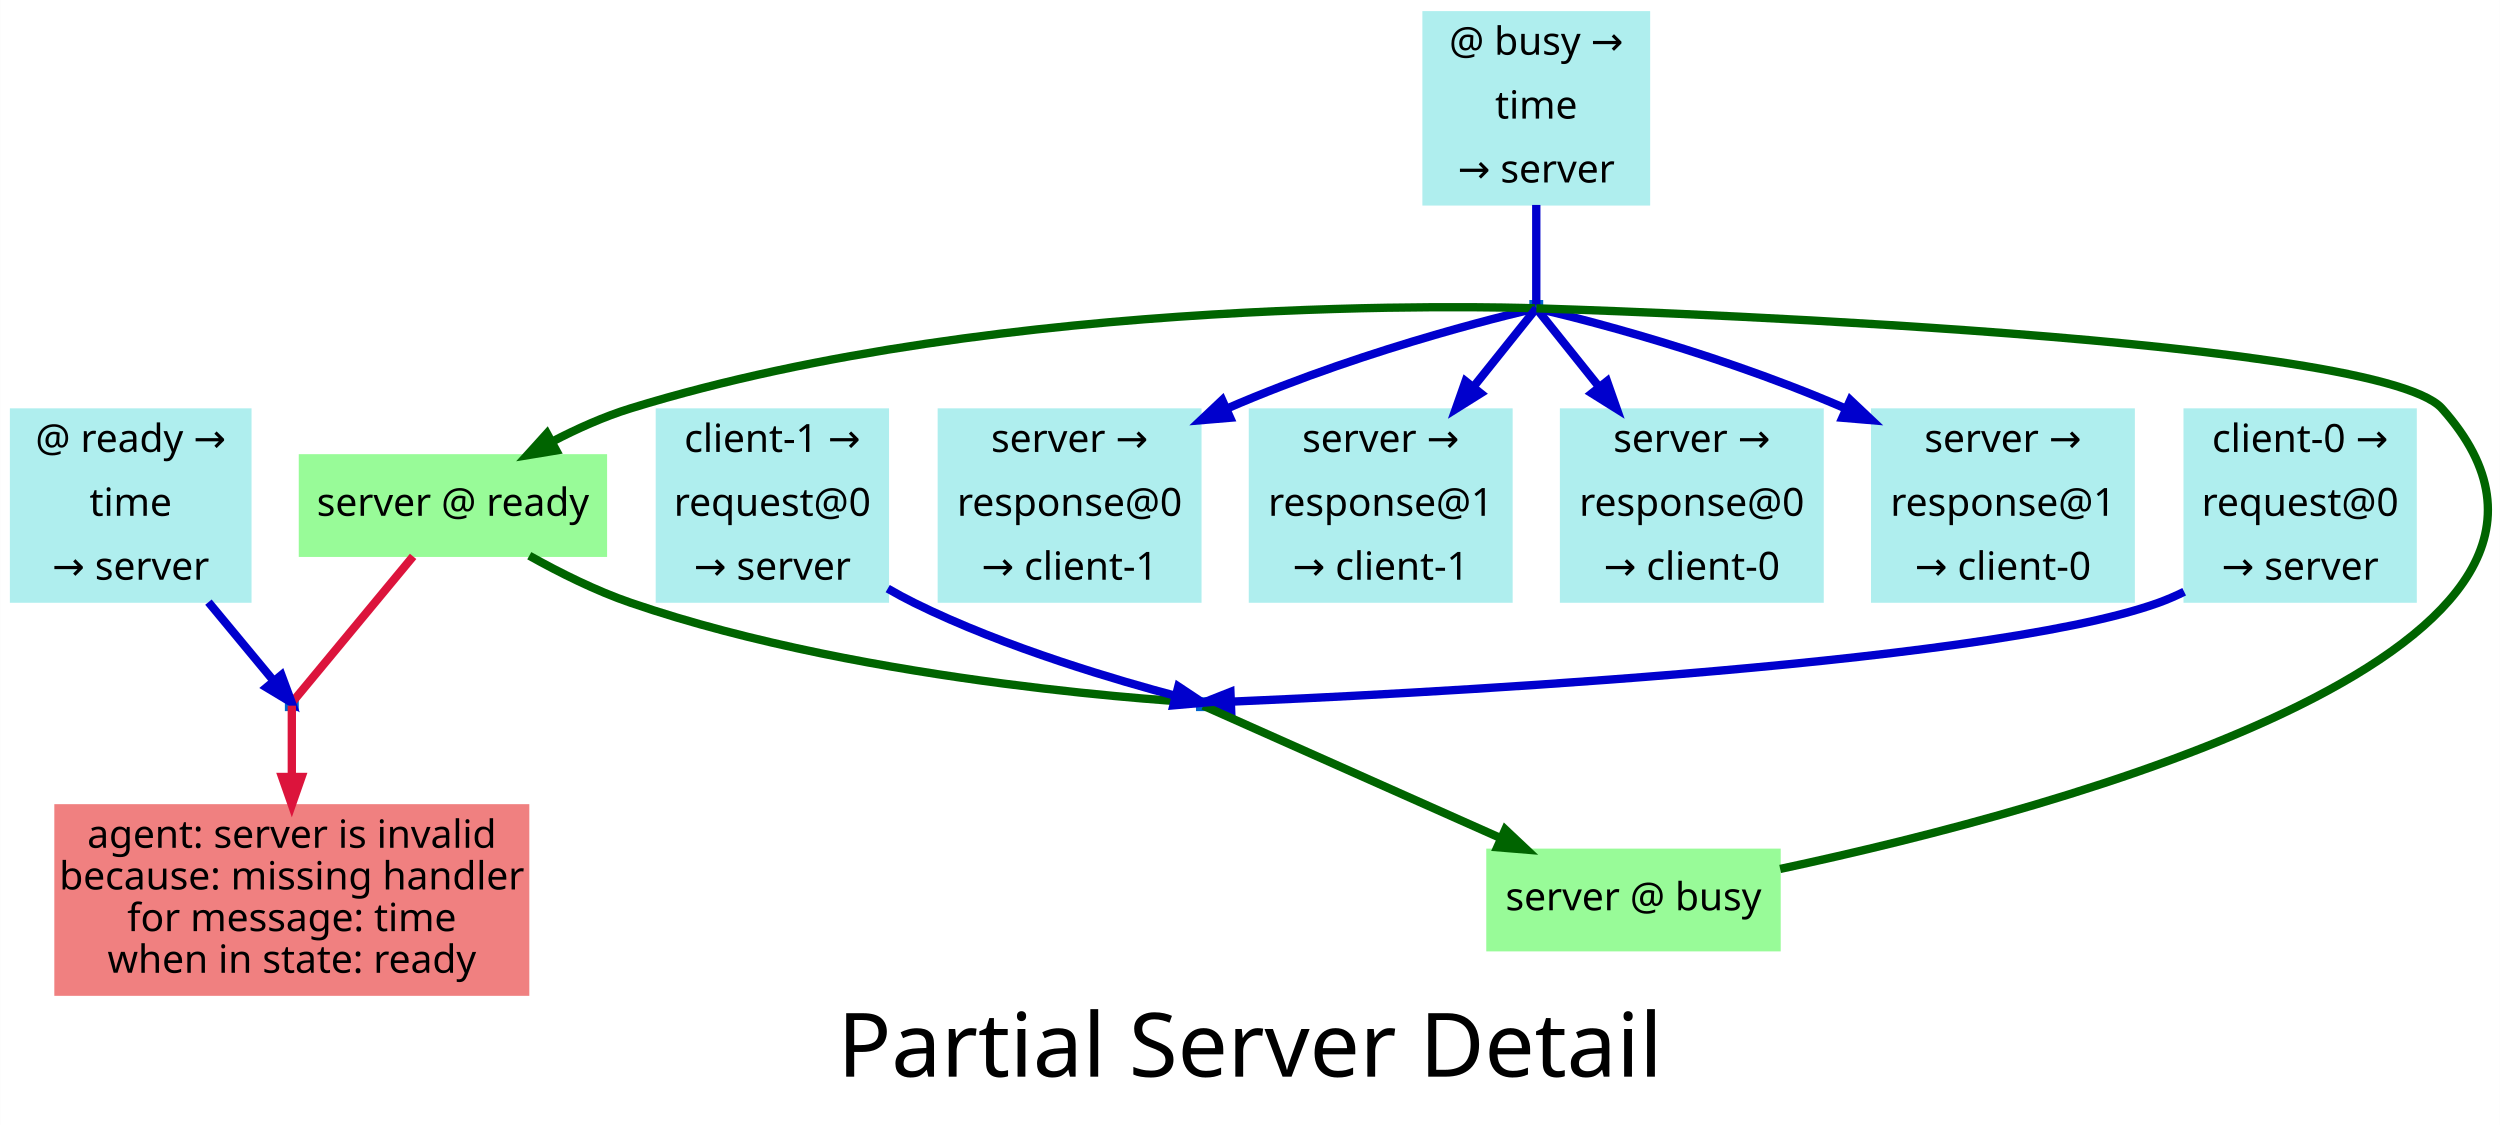
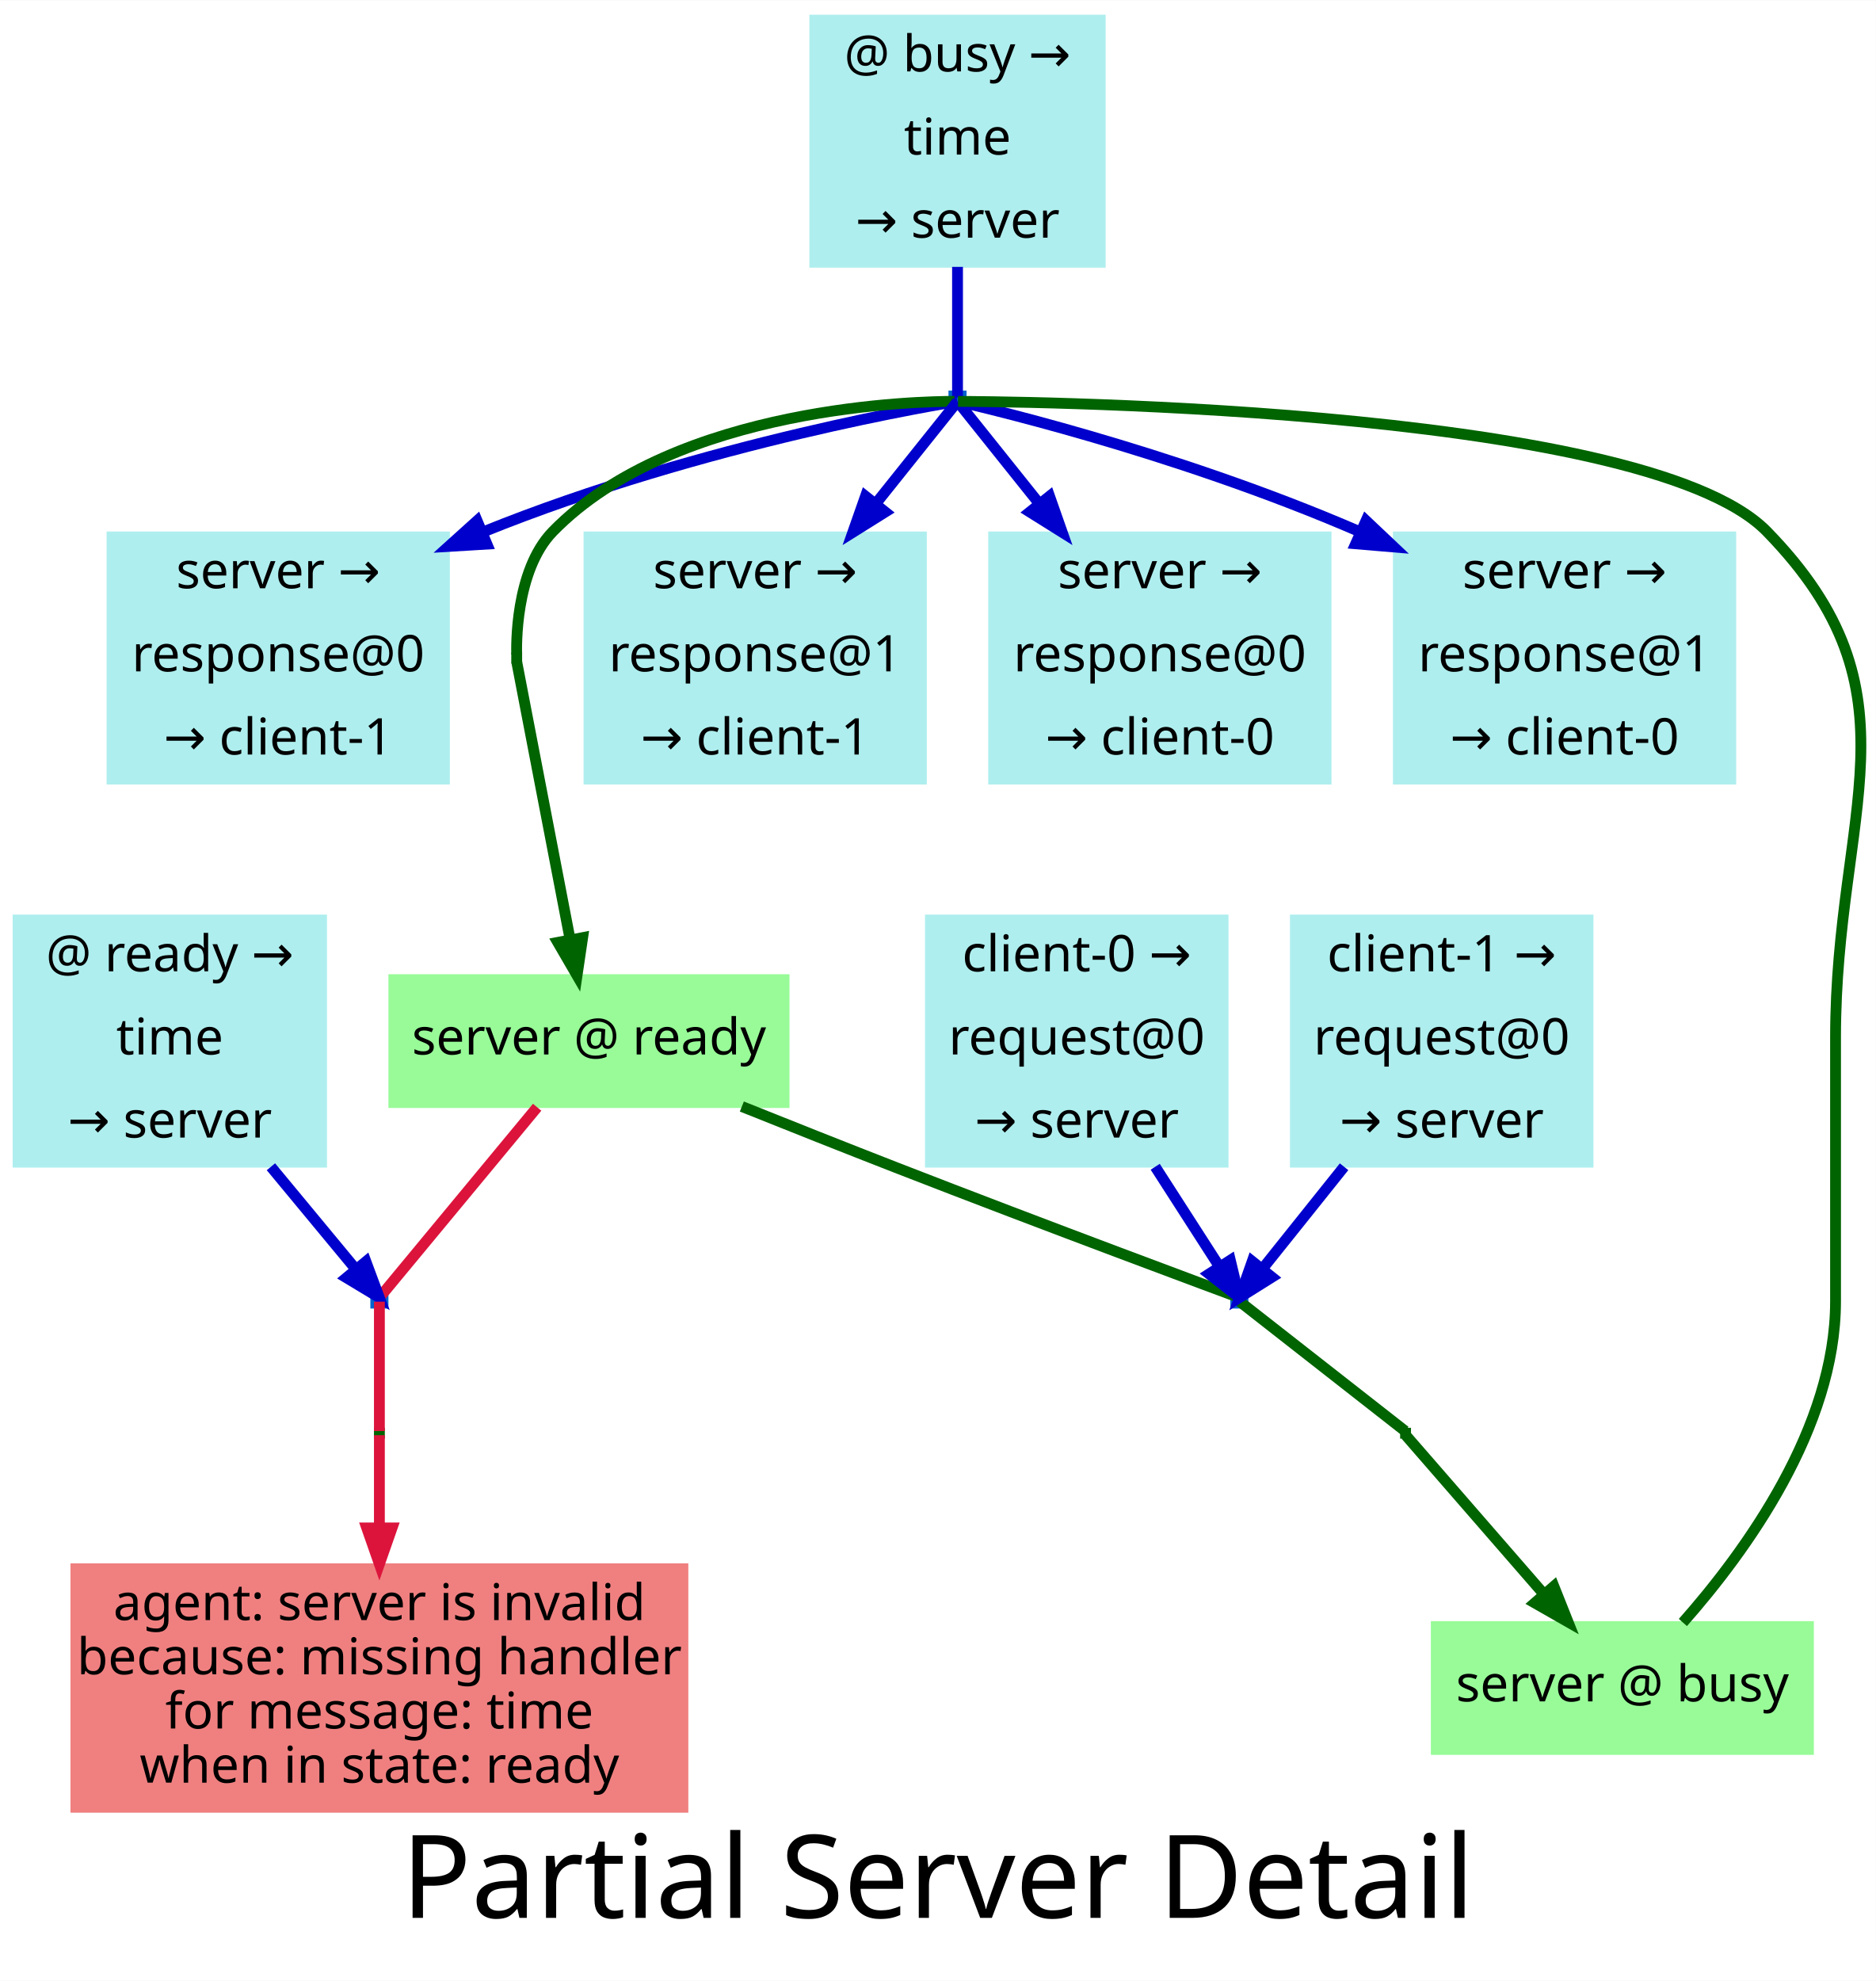
- <svg xmlns="http://www.w3.org/2000/svg" width="900pt" height="405pt" viewBox="0.00 0.00 899.89 405.00">
-   <g id="graph0" class="graph" transform="scale(1 1) rotate(0) translate(4 401)">
-     <polygon fill="white" stroke="transparent" points="-4,4 -4,-401 895.89,-401 895.89,4 -4,4" />
-     <text text-anchor="middle" x="445.95" y="-13.4" font-family="Sans-Serif" font-size="32.00">Partial Server Detail</text>
+ <svg xmlns="http://www.w3.org/2000/svg" width="519pt" height="548pt" viewBox="0.00 0.00 519.13 548.00">
+   <g id="graph0" class="graph" transform="scale(1 1) rotate(0) translate(4 544)">
+     <polygon fill="white" stroke="transparent" points="-4,4 -4,-544 515.13,-544 515.13,4 -4,4" />
+     <text text-anchor="middle" x="255.56" y="-13.4" font-family="Sans-Serif" font-size="32.00">Partial Server Detail</text>
    <g id="node1" class="node">
-       <polygon fill="paleturquoise" stroke="paleturquoise" points="334,-184.5 334,-253.5 428,-253.5 428,-184.5 334,-184.5" />
-       <text text-anchor="middle" x="381" y="-238.3" font-family="Sans-Serif" font-size="14.00">server →</text>
-       <polyline fill="none" stroke="paleturquoise" points="334,-230.5 428,-230.5 " />
-       <text text-anchor="middle" x="381" y="-215.3" font-family="Sans-Serif" font-size="14.00">response@0</text>
-       <polyline fill="none" stroke="paleturquoise" points="334,-207.5 428,-207.5 " />
-       <text text-anchor="middle" x="381" y="-192.3" font-family="Sans-Serif" font-size="14.00">→ client-1</text>
+       <polygon fill="paleturquoise" stroke="paleturquoise" points="26,-327.5 26,-396.5 120,-396.5 120,-327.5 26,-327.5" />
+       <text text-anchor="middle" x="73" y="-381.3" font-family="Sans-Serif" font-size="14.00">server →</text>
+       <polyline fill="none" stroke="paleturquoise" points="26,-373.5 120,-373.5 " />
+       <text text-anchor="middle" x="73" y="-358.3" font-family="Sans-Serif" font-size="14.00">response@0</text>
+       <polyline fill="none" stroke="paleturquoise" points="26,-350.5 120,-350.5 " />
+       <text text-anchor="middle" x="73" y="-335.3" font-family="Sans-Serif" font-size="14.00">→ client-1</text>
    </g>
    <g id="node2" class="node">
-       <polygon fill="paleturquoise" stroke="paleturquoise" points="508.5,-327.5 508.5,-396.5 589.5,-396.5 589.5,-327.5 508.5,-327.5" />
-       <text text-anchor="middle" x="549" y="-381.3" font-family="Sans-Serif" font-size="14.00">@ busy →</text>
-       <polyline fill="none" stroke="paleturquoise" points="508.5,-373.5 589.5,-373.5 " />
-       <text text-anchor="middle" x="549" y="-358.3" font-family="Sans-Serif" font-size="14.00">time</text>
-       <polyline fill="none" stroke="paleturquoise" points="508.5,-350.5 589.5,-350.5 " />
-       <text text-anchor="middle" x="549" y="-335.3" font-family="Sans-Serif" font-size="14.00">→ server</text>
+       <polygon fill="paleturquoise" stroke="paleturquoise" points="220.5,-470.5 220.5,-539.5 301.5,-539.5 301.5,-470.5 220.5,-470.5" />
+       <text text-anchor="middle" x="261" y="-524.3" font-family="Sans-Serif" font-size="14.00">@ busy →</text>
+       <polyline fill="none" stroke="paleturquoise" points="220.5,-516.5 301.5,-516.5 " />
+       <text text-anchor="middle" x="261" y="-501.3" font-family="Sans-Serif" font-size="14.00">time</text>
+       <polyline fill="none" stroke="paleturquoise" points="220.5,-493.5 301.5,-493.5 " />
+       <text text-anchor="middle" x="261" y="-478.3" font-family="Sans-Serif" font-size="14.00">→ server</text>
    </g>
    <g id="node3" class="node">
-       <polygon fill="none" stroke="#0063cd" stroke-width="4" points="549.5,-291 548.5,-291 548.5,-290 549.5,-290 549.5,-291" />
+       <polygon fill="none" stroke="#0063cd" stroke-width="4" points="261.5,-434 260.5,-434 260.5,-433 261.5,-433 261.5,-434" />
    </g>
    <g id="edge2" class="edge">
-       <path fill="none" stroke="mediumblue" stroke-width="3" d="M549,-327.23C549,-309.89 549,-292.15 549,-291.05" />
+       <path fill="none" stroke="mediumblue" stroke-width="3" d="M261,-470.23C261,-452.89 261,-435.15 261,-434.05" />
    </g>
    <g id="edge1" class="edge">
-       <path fill="none" stroke="mediumblue" stroke-width="3" d="M548.95,-289.99C547.1,-289.58 490.55,-276.89 437.42,-253.83" />
-       <polygon fill="mediumblue" stroke="mediumblue" stroke-width="3" points="438.8,-250.61 428.24,-249.72 435.94,-257 438.8,-250.61" />
+       <path fill="none" stroke="mediumblue" stroke-width="3" d="M260.94,-432.99C258.74,-432.64 191.11,-421.78 129.59,-396.83" />
+       <polygon fill="mediumblue" stroke="mediumblue" stroke-width="3" points="130.75,-393.52 120.17,-392.88 128.04,-399.98 130.75,-393.52" />
+     </g>
+     <g id="node4" class="node">
+       <polygon fill="none" stroke="darkgreen" stroke-width="2" points="139.5,-362.5 138.5,-362.5 138.5,-361.5 139.5,-361.5 139.5,-362.5" />
+     </g>
+     <g id="edge4" class="edge">
+       <path fill="none" stroke="darkgreen" stroke-width="3" d="M260.14,-433.01C251.72,-433.03 183.23,-432.09 149,-397 138.35,-386.08 138.95,-364.41 139,-363.07" />
+     </g>
+     <g id="node7" class="node">
+       <polygon fill="paleturquoise" stroke="paleturquoise" points="158,-327.5 158,-396.5 252,-396.5 252,-327.5 158,-327.5" />
+       <text text-anchor="middle" x="205" y="-381.3" font-family="Sans-Serif" font-size="14.00">server →</text>
+       <polyline fill="none" stroke="paleturquoise" points="158,-373.5 252,-373.5 " />
+       <text text-anchor="middle" x="205" y="-358.3" font-family="Sans-Serif" font-size="14.00">response@1</text>
+       <polyline fill="none" stroke="paleturquoise" points="158,-350.5 252,-350.5 " />
+       <text text-anchor="middle" x="205" y="-335.3" font-family="Sans-Serif" font-size="14.00">→ client-1</text>
+     </g>
+     <g id="edge6" class="edge">
+       <path fill="none" stroke="mediumblue" stroke-width="3" d="M260.96,-432.95C260.24,-432.05 250.01,-419.27 238.5,-404.87" />
+       <polygon fill="mediumblue" stroke="mediumblue" stroke-width="3" points="241,-402.4 232.02,-396.78 235.53,-406.77 241,-402.4" />
+     </g>
+     <g id="node8" class="node">
+       <polygon fill="paleturquoise" stroke="paleturquoise" points="270,-327.5 270,-396.5 364,-396.5 364,-327.5 270,-327.5" />
+       <text text-anchor="middle" x="317" y="-381.3" font-family="Sans-Serif" font-size="14.00">server →</text>
+       <polyline fill="none" stroke="paleturquoise" points="270,-373.5 364,-373.5 " />
+       <text text-anchor="middle" x="317" y="-358.3" font-family="Sans-Serif" font-size="14.00">response@0</text>
+       <polyline fill="none" stroke="paleturquoise" points="270,-350.5 364,-350.5 " />
+       <text text-anchor="middle" x="317" y="-335.3" font-family="Sans-Serif" font-size="14.00">→ client-0</text>
+     </g>
+     <g id="edge7" class="edge">
+       <path fill="none" stroke="mediumblue" stroke-width="3" d="M261.04,-432.95C261.76,-432.05 271.99,-419.27 283.5,-404.87" />
+       <polygon fill="mediumblue" stroke="mediumblue" stroke-width="3" points="286.47,-406.77 289.98,-396.78 281,-402.4 286.47,-406.77" />
+     </g>
+     <g id="node9" class="node">
+       <polygon fill="paleturquoise" stroke="paleturquoise" points="382,-327.5 382,-396.5 476,-396.5 476,-327.5 382,-327.5" />
+       <text text-anchor="middle" x="429" y="-381.3" font-family="Sans-Serif" font-size="14.00">server →</text>
+       <polyline fill="none" stroke="paleturquoise" points="382,-373.5 476,-373.5 " />
+       <text text-anchor="middle" x="429" y="-358.3" font-family="Sans-Serif" font-size="14.00">response@1</text>
+       <polyline fill="none" stroke="paleturquoise" points="382,-350.5 476,-350.5 " />
+       <text text-anchor="middle" x="429" y="-335.3" font-family="Sans-Serif" font-size="14.00">→ client-0</text>
+     </g>
+     <g id="edge8" class="edge">
+       <path fill="none" stroke="mediumblue" stroke-width="3" d="M261.05,-432.99C262.9,-432.58 319.45,-419.89 372.58,-396.83" />
+       <polygon fill="mediumblue" stroke="mediumblue" stroke-width="3" points="374.06,-400 381.76,-392.72 371.2,-393.61 374.06,-400" />
+     </g>
+     <g id="node6" class="node">
+       <polygon fill="palegreen" stroke="palegreen" points="214,-274 104,-274 104,-238 214,-238 214,-274" />
+       <text text-anchor="middle" x="159" y="-252.3" font-family="Sans-Serif" font-size="14.00">server @ ready</text>
+     </g>
+     <g id="edge5" class="edge">
+       <path fill="none" stroke="darkgreen" stroke-width="3" d="M139.01,-360.92C139.41,-358.84 148,-314.19 153.79,-284.09" />
+       <polygon fill="darkgreen" stroke="darkgreen" stroke-width="3" points="157.25,-284.63 155.7,-274.15 150.38,-283.31 157.25,-284.63" />
    </g>
    <g id="node5" class="node">
-       <polygon fill="palegreen" stroke="palegreen" points="214,-237 104,-237 104,-201 214,-201 214,-237" />
-       <text text-anchor="middle" x="159" y="-215.3" font-family="Sans-Serif" font-size="14.00">server @ ready</text>
-     </g>
-     <g id="edge4" class="edge">
-       <path fill="none" stroke="darkgreen" stroke-width="3" d="M548.46,-290.02C537.38,-290.39 357.94,-295.62 223,-254 213.45,-251.06 203.67,-246.67 194.72,-242.01" />
-       <polygon fill="darkgreen" stroke="darkgreen" stroke-width="3" points="196.19,-238.83 185.73,-237.11 192.84,-244.97 196.19,-238.83" />
-     </g>
-     <g id="node6" class="node">
-       <polygon fill="paleturquoise" stroke="paleturquoise" points="446,-184.5 446,-253.5 540,-253.5 540,-184.5 446,-184.5" />
-       <text text-anchor="middle" x="493" y="-238.3" font-family="Sans-Serif" font-size="14.00">server →</text>
-       <polyline fill="none" stroke="paleturquoise" points="446,-230.5 540,-230.5 " />
-       <text text-anchor="middle" x="493" y="-215.3" font-family="Sans-Serif" font-size="14.00">response@1</text>
-       <polyline fill="none" stroke="paleturquoise" points="446,-207.5 540,-207.5 " />
-       <text text-anchor="middle" x="493" y="-192.3" font-family="Sans-Serif" font-size="14.00">→ client-1</text>
-     </g>
-     <g id="edge5" class="edge">
-       <path fill="none" stroke="mediumblue" stroke-width="3" d="M548.96,-289.95C548.24,-289.05 538.01,-276.27 526.5,-261.87" />
-       <polygon fill="mediumblue" stroke="mediumblue" stroke-width="3" points="529,-259.4 520.02,-253.78 523.53,-263.77 529,-259.4" />
-     </g>
-     <g id="node7" class="node">
-       <polygon fill="paleturquoise" stroke="paleturquoise" points="558,-184.5 558,-253.5 652,-253.5 652,-184.5 558,-184.5" />
-       <text text-anchor="middle" x="605" y="-238.3" font-family="Sans-Serif" font-size="14.00">server →</text>
-       <polyline fill="none" stroke="paleturquoise" points="558,-230.5 652,-230.5 " />
-       <text text-anchor="middle" x="605" y="-215.3" font-family="Sans-Serif" font-size="14.00">response@0</text>
-       <polyline fill="none" stroke="paleturquoise" points="558,-207.5 652,-207.5 " />
-       <text text-anchor="middle" x="605" y="-192.3" font-family="Sans-Serif" font-size="14.00">→ client-0</text>
-     </g>
-     <g id="edge6" class="edge">
-       <path fill="none" stroke="mediumblue" stroke-width="3" d="M549.04,-289.95C549.76,-289.05 559.99,-276.27 571.5,-261.87" />
-       <polygon fill="mediumblue" stroke="mediumblue" stroke-width="3" points="574.47,-263.77 577.98,-253.78 569,-259.4 574.47,-263.77" />
-     </g>
-     <g id="node8" class="node">
-       <polygon fill="paleturquoise" stroke="paleturquoise" points="670,-184.5 670,-253.5 764,-253.5 764,-184.5 670,-184.5" />
-       <text text-anchor="middle" x="717" y="-238.3" font-family="Sans-Serif" font-size="14.00">server →</text>
-       <polyline fill="none" stroke="paleturquoise" points="670,-230.5 764,-230.5 " />
-       <text text-anchor="middle" x="717" y="-215.3" font-family="Sans-Serif" font-size="14.00">response@1</text>
-       <polyline fill="none" stroke="paleturquoise" points="670,-207.5 764,-207.5 " />
-       <text text-anchor="middle" x="717" y="-192.3" font-family="Sans-Serif" font-size="14.00">→ client-0</text>
-     </g>
-     <g id="edge7" class="edge">
-       <path fill="none" stroke="mediumblue" stroke-width="3" d="M549.05,-289.99C550.9,-289.58 607.45,-276.89 660.58,-253.83" />
-       <polygon fill="mediumblue" stroke="mediumblue" stroke-width="3" points="662.06,-257 669.76,-249.72 659.2,-250.61 662.06,-257" />
-     </g>
-     <g id="node4" class="node">
-       <polygon fill="palegreen" stroke="palegreen" points="636.5,-95 531.5,-95 531.5,-59 636.5,-59 636.5,-95" />
-       <text text-anchor="middle" x="584" y="-73.3" font-family="Sans-Serif" font-size="14.00">server @ busy</text>
+       <polygon fill="palegreen" stroke="palegreen" points="497.5,-95 392.5,-95 392.5,-59 497.5,-59 497.5,-95" />
+       <text text-anchor="middle" x="445" y="-73.3" font-family="Sans-Serif" font-size="14.00">server @ busy</text>
    </g>
    <g id="edge3" class="edge">
-       <path fill="none" stroke="darkgreen" stroke-width="3" d="M636.79,-88.18C740.07,-110.28 952.31,-167.69 875,-254 850.88,-280.93 553.7,-289.86 549.05,-290" />
+       <path fill="none" stroke="darkgreen" stroke-width="3" d="M461.75,-95.13C479.19,-114.85 504,-149.04 504,-184 504,-257 504,-257 504,-257 504,-319.79 528.85,-352.06 485,-397 450.34,-432.52 266.86,-432.99 261.14,-433" />
+     </g>
+     <g id="node11" class="node">
+       <polygon fill="none" stroke="#0063cd" stroke-width="4" points="101.5,-185 100.5,-185 100.5,-184 101.5,-184 101.5,-185" />
+     </g>
+     <g id="edge10" class="edge">
+       <path fill="none" stroke="crimson" stroke-width="3" d="M144.66,-237.7C128.02,-217.62 102.65,-186.99 101.08,-185.09" />
+     </g>
+     <g id="node15" class="node">
+       <polygon fill="none" stroke="#0063cd" stroke-width="4" points="339.5,-185 338.5,-185 338.5,-184 339.5,-184 339.5,-185" />
+     </g>
+     <g id="edge14" class="edge">
+       <path fill="none" stroke="darkgreen" stroke-width="3" d="M201.31,-237.9C214.92,-232.45 230.08,-226.42 244,-221 284.76,-205.13 335.7,-186.22 338.85,-185.06" />
    </g>
    <g id="node10" class="node">
-       <polygon fill="none" stroke="#0063cd" stroke-width="4" points="101.5,-148 100.5,-148 100.5,-147 101.5,-147 101.5,-148" />
+       <polygon fill="paleturquoise" stroke="paleturquoise" points="0,-221.5 0,-290.5 86,-290.5 86,-221.5 0,-221.5" />
+       <text text-anchor="middle" x="43" y="-275.3" font-family="Sans-Serif" font-size="14.00">@ ready →</text>
+       <polyline fill="none" stroke="paleturquoise" points="0,-267.5 86,-267.5 " />
+       <text text-anchor="middle" x="43" y="-252.3" font-family="Sans-Serif" font-size="14.00">time</text>
+       <polyline fill="none" stroke="paleturquoise" points="0,-244.5 86,-244.5 " />
+       <text text-anchor="middle" x="43" y="-229.3" font-family="Sans-Serif" font-size="14.00">→ server</text>
    </g>
    <g id="edge9" class="edge">
-       <path fill="none" stroke="crimson" stroke-width="3" d="M144.66,-200.7C128.02,-180.62 102.65,-149.99 101.08,-148.09" />
+       <path fill="none" stroke="mediumblue" stroke-width="3" d="M70.98,-221.23C79.74,-210.66 88.62,-199.95 94.42,-192.94" />
+       <polygon fill="mediumblue" stroke="mediumblue" stroke-width="3" points="97.27,-194.99 100.96,-185.05 91.88,-190.52 97.27,-194.99" />
+     </g>
+     <g id="node12" class="node">
+       <polygon fill="none" stroke="darkgreen" stroke-width="2" points="101.5,-148 100.5,-148 100.5,-147 101.5,-147 101.5,-148" />
+     </g>
+     <g id="edge11" class="edge">
+       <path fill="none" stroke="crimson" stroke-width="3" d="M101,-183.9C101,-181.85 101,-150.08 101,-148.1" />
    </g>
    <g id="node13" class="node">
-       <polygon fill="none" stroke="#0063cd" stroke-width="4" points="429.5,-148 428.5,-148 428.5,-147 429.5,-147 429.5,-148" />
-     </g>
-     <g id="edge12" class="edge">
-       <path fill="none" stroke="darkgreen" stroke-width="3" d="M186.49,-200.94C197.49,-194.78 210.5,-188.29 223,-184 309.53,-154.29 425.32,-148.19 428.91,-148" />
-     </g>
-     <g id="node9" class="node">
-       <polygon fill="paleturquoise" stroke="paleturquoise" points="0,-184.5 0,-253.5 86,-253.5 86,-184.5 0,-184.5" />
-       <text text-anchor="middle" x="43" y="-238.3" font-family="Sans-Serif" font-size="14.00">@ ready →</text>
-       <polyline fill="none" stroke="paleturquoise" points="0,-230.5 86,-230.5 " />
-       <text text-anchor="middle" x="43" y="-215.3" font-family="Sans-Serif" font-size="14.00">time</text>
-       <polyline fill="none" stroke="paleturquoise" points="0,-207.5 86,-207.5 " />
-       <text text-anchor="middle" x="43" y="-192.3" font-family="Sans-Serif" font-size="14.00">→ server</text>
-     </g>
-     <g id="edge8" class="edge">
-       <path fill="none" stroke="mediumblue" stroke-width="3" d="M70.98,-184.23C79.74,-173.66 88.62,-162.95 94.42,-155.94" />
-       <polygon fill="mediumblue" stroke="mediumblue" stroke-width="3" points="97.27,-157.99 100.96,-148.05 91.88,-153.52 97.27,-157.99" />
-     </g>
-     <g id="node11" class="node">
      <polygon fill="lightcoral" stroke="lightcoral" points="186,-111 16,-111 16,-43 186,-43 186,-111" />
      <text text-anchor="middle" x="101" y="-95.8" font-family="Sans-Serif" font-size="14.00">agent: server is invalid</text>
      <text text-anchor="middle" x="101" y="-80.8" font-family="Sans-Serif" font-size="14.00">because: missing handler</text>
      <text text-anchor="middle" x="101" y="-65.8" font-family="Sans-Serif" font-size="14.00">for message: time</text>
      <text text-anchor="middle" x="101" y="-50.8" font-family="Sans-Serif" font-size="14.00">when in state: ready</text>
    </g>
-     <g id="edge10" class="edge">
+     <g id="edge12" class="edge">
      <path fill="none" stroke="crimson" stroke-width="3" d="M101,-146.95C101,-146.11 101,-134.83 101,-121.62" />
      <polygon fill="crimson" stroke="crimson" stroke-width="3" points="104.5,-121.29 101,-111.29 97.5,-121.29 104.5,-121.29" />
    </g>
-     <g id="node12" class="node">
-       <polygon fill="paleturquoise" stroke="paleturquoise" points="782.5,-184.5 782.5,-253.5 865.5,-253.5 865.5,-184.5 782.5,-184.5" />
-       <text text-anchor="middle" x="824" y="-238.3" font-family="Sans-Serif" font-size="14.00">client-0 →</text>
-       <polyline fill="none" stroke="paleturquoise" points="782.5,-230.5 865.5,-230.5 " />
-       <text text-anchor="middle" x="824" y="-215.3" font-family="Sans-Serif" font-size="14.00">request@0</text>
-       <polyline fill="none" stroke="paleturquoise" points="782.5,-207.5 865.5,-207.5 " />
-       <text text-anchor="middle" x="824" y="-192.3" font-family="Sans-Serif" font-size="14.00">→ server</text>
-     </g>
-     <g id="edge11" class="edge">
-       <path fill="none" stroke="mediumblue" stroke-width="3" d="M782.25,-187.97C779.2,-186.47 776.1,-185.12 773,-184 709.11,-160.96 489.52,-150.53 439.29,-148.41" />
-       <polygon fill="mediumblue" stroke="mediumblue" stroke-width="3" points="439.18,-144.91 429.05,-148 438.9,-151.9 439.18,-144.91" />
+     <g id="node14" class="node">
+       <polygon fill="paleturquoise" stroke="paleturquoise" points="252.5,-221.5 252.5,-290.5 335.5,-290.5 335.5,-221.5 252.5,-221.5" />
+       <text text-anchor="middle" x="294" y="-275.3" font-family="Sans-Serif" font-size="14.00">client-0 →</text>
+       <polyline fill="none" stroke="paleturquoise" points="252.5,-267.5 335.5,-267.5 " />
+       <text text-anchor="middle" x="294" y="-252.3" font-family="Sans-Serif" font-size="14.00">request@0</text>
+       <polyline fill="none" stroke="paleturquoise" points="252.5,-244.5 335.5,-244.5 " />
+       <text text-anchor="middle" x="294" y="-229.3" font-family="Sans-Serif" font-size="14.00">→ server</text>
    </g>
    <g id="edge13" class="edge">
-       <path fill="none" stroke="darkgreen" stroke-width="3" d="M429.11,-146.95C432.05,-145.64 491.9,-119 536.32,-99.22" />
-       <polygon fill="darkgreen" stroke="darkgreen" stroke-width="3" points="537.83,-102.38 545.54,-95.12 534.98,-95.99 537.83,-102.38" />
+       <path fill="none" stroke="mediumblue" stroke-width="3" d="M315.71,-221.23C322.33,-210.93 329.04,-200.5 333.55,-193.49" />
+       <polygon fill="mediumblue" stroke="mediumblue" stroke-width="3" points="336.5,-195.36 338.97,-185.05 330.61,-191.57 336.5,-195.36" />
    </g>
-     <g id="node14" class="node">
-       <polygon fill="paleturquoise" stroke="paleturquoise" points="232.5,-184.5 232.5,-253.5 315.5,-253.5 315.5,-184.5 232.5,-184.5" />
-       <text text-anchor="middle" x="274" y="-238.3" font-family="Sans-Serif" font-size="14.00">client-1 →</text>
-       <polyline fill="none" stroke="paleturquoise" points="232.5,-230.5 315.5,-230.5 " />
-       <text text-anchor="middle" x="274" y="-215.3" font-family="Sans-Serif" font-size="14.00">request@0</text>
-       <polyline fill="none" stroke="paleturquoise" points="232.5,-207.5 315.5,-207.5 " />
-       <text text-anchor="middle" x="274" y="-192.3" font-family="Sans-Serif" font-size="14.00">→ server</text>
+     <g id="node16" class="node">
+       <polygon fill="none" stroke="darkgreen" stroke-width="2" points="385.5,-148 384.5,-148 384.5,-147 385.5,-147 385.5,-148" />
    </g>
-     <g id="edge14" class="edge">
-       <path fill="none" stroke="mediumblue" stroke-width="3" d="M315.52,-189.1C318.67,-187.28 321.85,-185.56 325,-184 358.02,-167.61 400.34,-155.48 419.19,-150.49" />
-       <polygon fill="mediumblue" stroke="mediumblue" stroke-width="3" points="420.13,-153.87 428.96,-148.01 418.4,-147.08 420.13,-153.87" />
+     <g id="edge15" class="edge">
+       <path fill="none" stroke="darkgreen" stroke-width="3" d="M339.13,-183.9C341.75,-181.85 382.34,-150.08 384.88,-148.1" />
+     </g>
+     <g id="edge16" class="edge">
+       <path fill="none" stroke="darkgreen" stroke-width="3" d="M385.04,-146.95C386.11,-145.72 406.59,-122.17 423.32,-102.93" />
+       <polygon fill="darkgreen" stroke="darkgreen" stroke-width="3" points="426.04,-105.14 429.96,-95.29 420.76,-100.54 426.04,-105.14" />
+     </g>
+     <g id="node17" class="node">
+       <polygon fill="paleturquoise" stroke="paleturquoise" points="353.5,-221.5 353.5,-290.5 436.5,-290.5 436.5,-221.5 353.5,-221.5" />
+       <text text-anchor="middle" x="395" y="-275.3" font-family="Sans-Serif" font-size="14.00">client-1 →</text>
+       <polyline fill="none" stroke="paleturquoise" points="353.5,-267.5 436.5,-267.5 " />
+       <text text-anchor="middle" x="395" y="-252.3" font-family="Sans-Serif" font-size="14.00">request@0</text>
+       <polyline fill="none" stroke="paleturquoise" points="353.5,-244.5 436.5,-244.5 " />
+       <text text-anchor="middle" x="395" y="-229.3" font-family="Sans-Serif" font-size="14.00">→ server</text>
+     </g>
+     <g id="edge17" class="edge">
+       <path fill="none" stroke="mediumblue" stroke-width="3" d="M367.98,-221.23C359.53,-210.66 350.96,-199.95 345.35,-192.94" />
+       <polygon fill="mediumblue" stroke="mediumblue" stroke-width="3" points="348.02,-190.68 339.04,-185.05 342.56,-195.05 348.02,-190.68" />
    </g>
  </g>
</svg>
